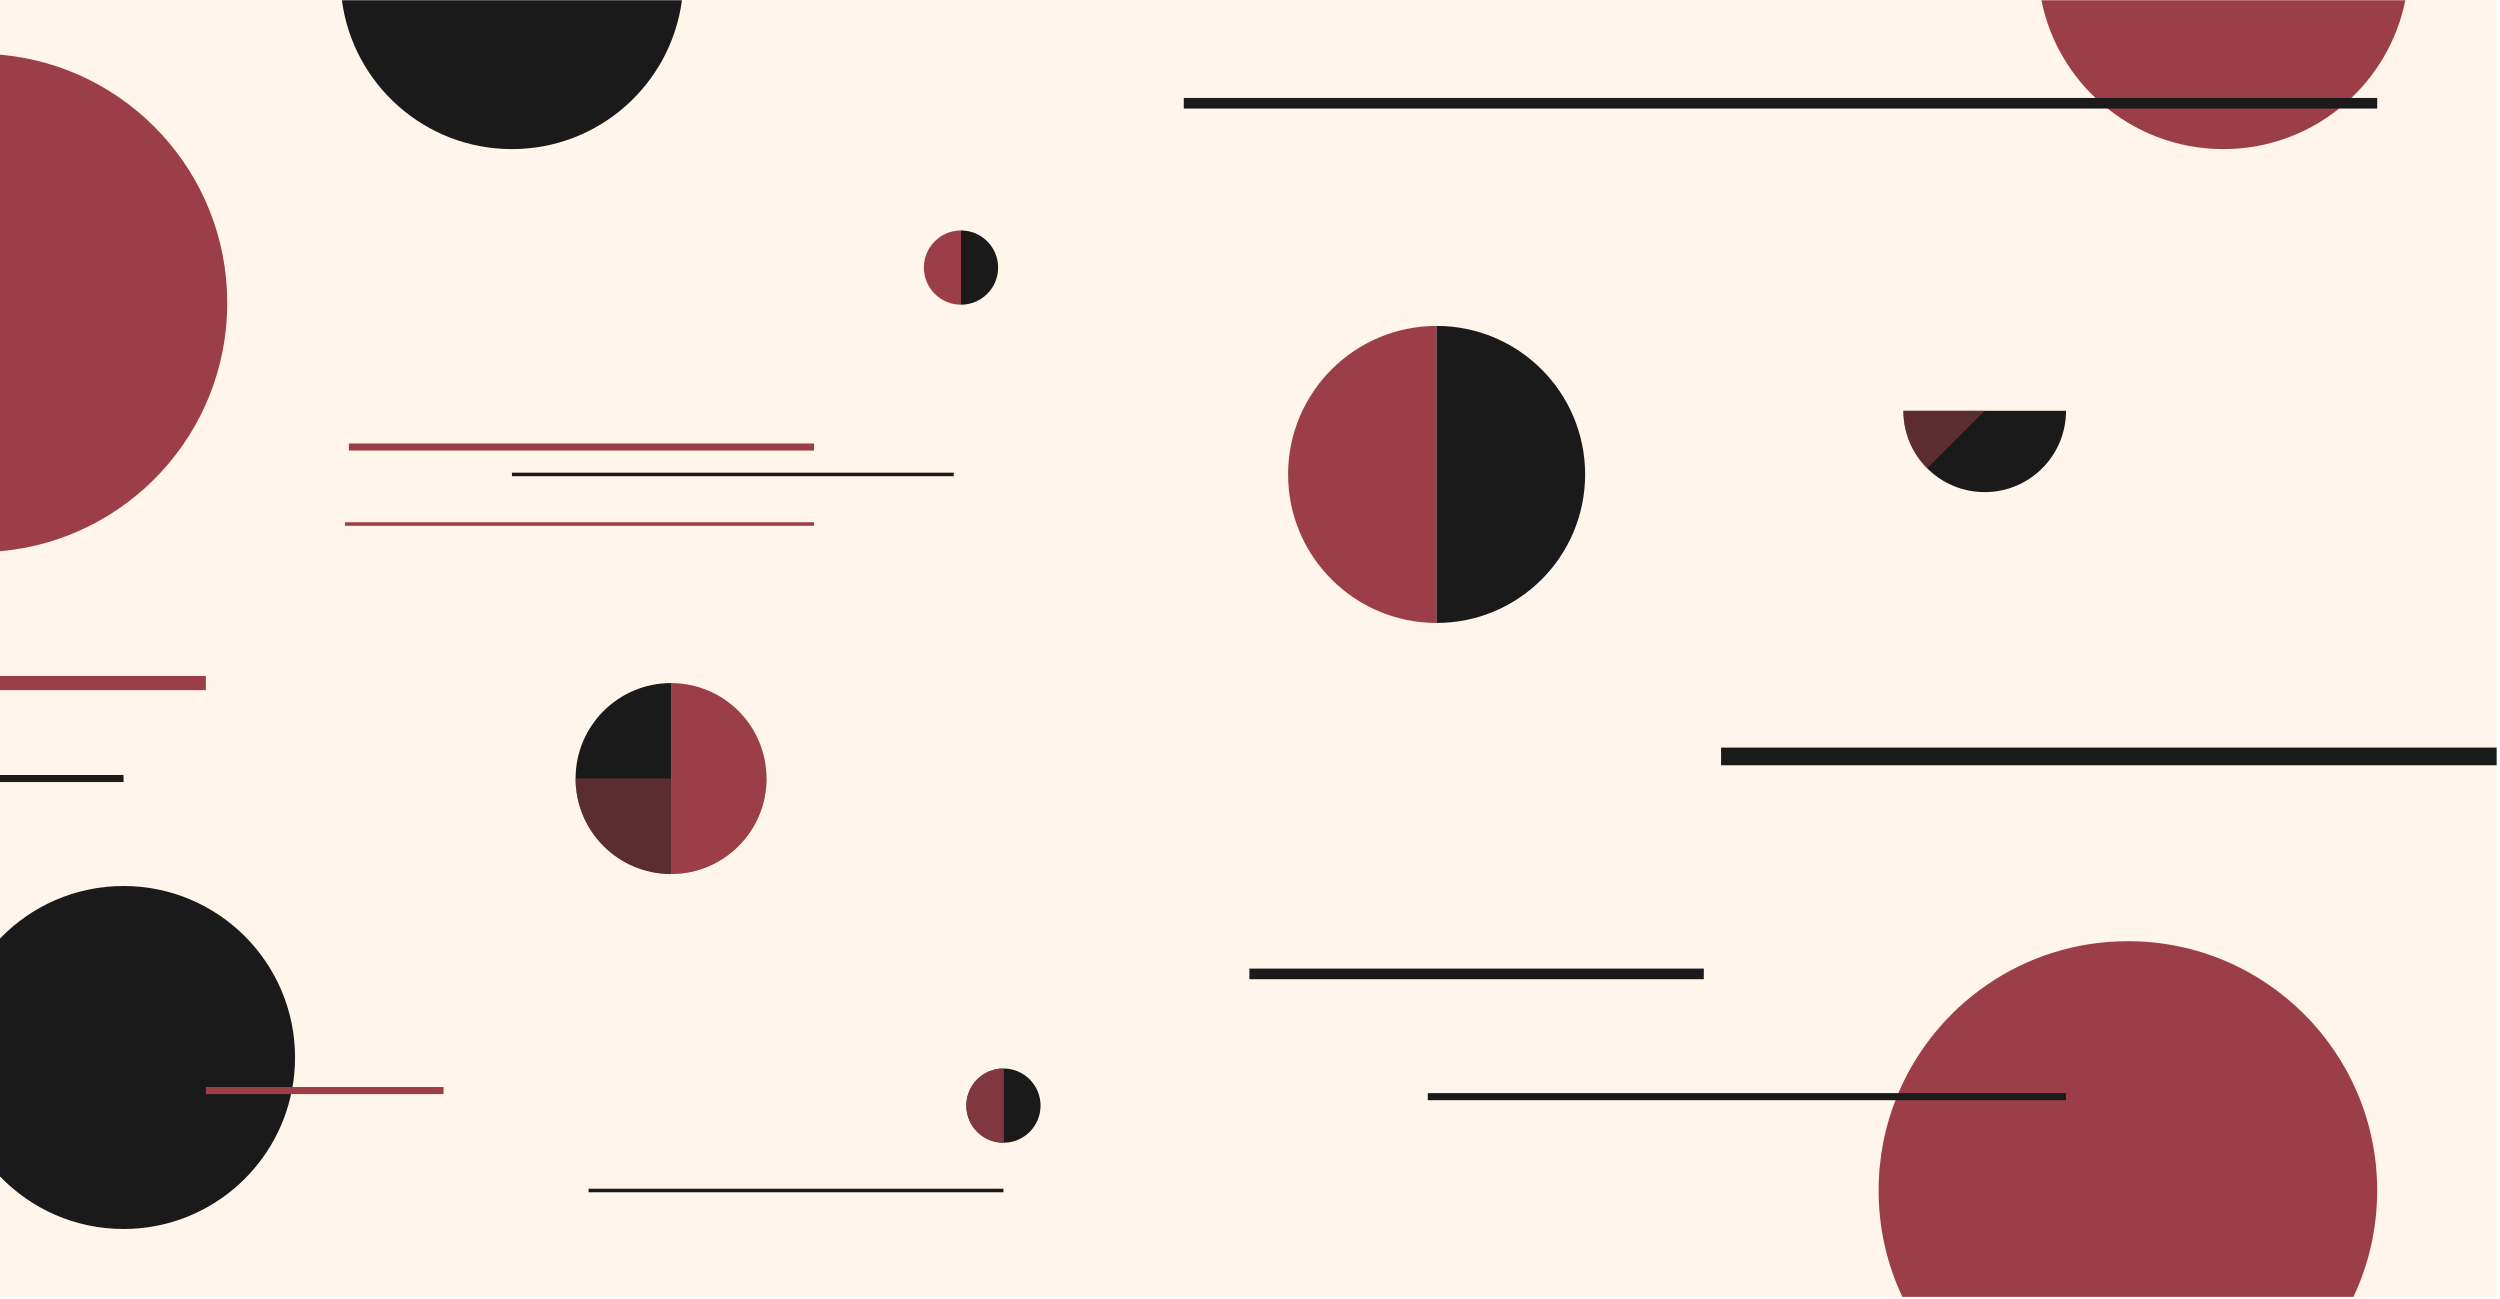
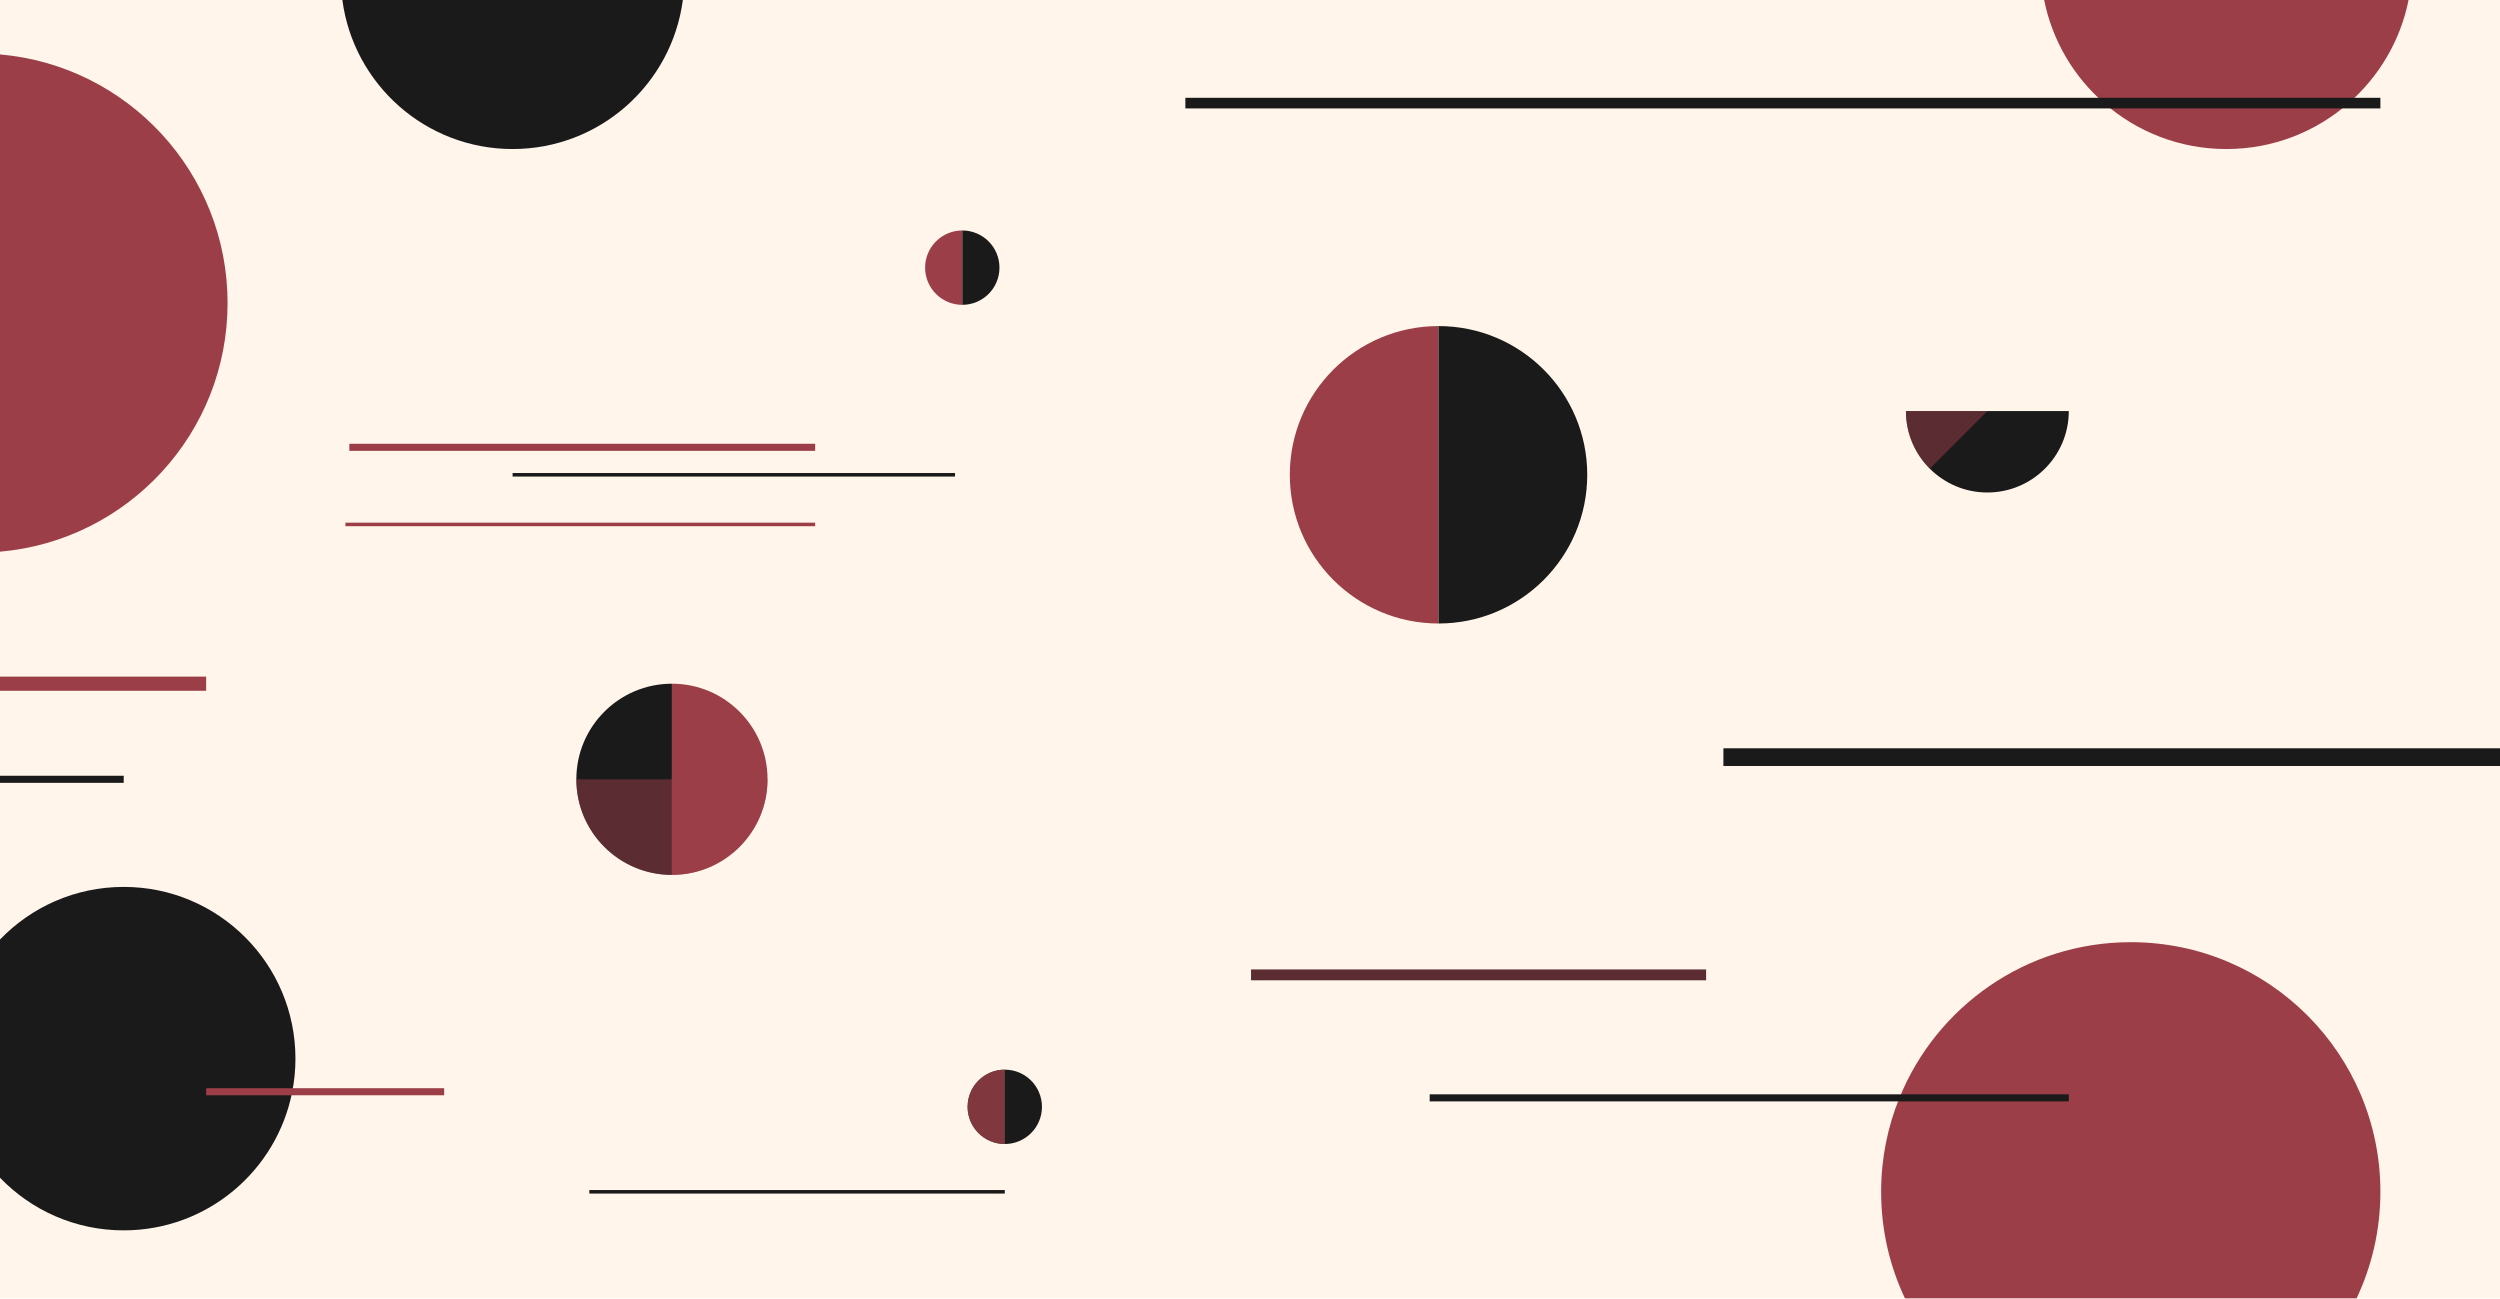
- <svg xmlns="http://www.w3.org/2000/svg" xmlns:xlink="http://www.w3.org/1999/xlink" width="706.052" height="366.67" viewBox="0 0 706.052 366.67">
+ <svg xmlns="http://www.w3.org/2000/svg" id="_Слой_1" data-name="Слой_1" version="1.1" viewBox="0 0 706.05 366.67">
  <defs>
-     <filter id="filter-remove-color" x="0%" y="0%" width="100%" height="100%">
-       <feColorMatrix color-interpolation-filters="sRGB" values="0 0 0 0 1 0 0 0 0 1 0 0 0 0 1 0 0 0 1 0" />
-     </filter>
-     <clipPath id="clip-0">
-       <path clip-rule="nonzero" d="M 0 0.082 L 705.105 0.082 L 705.105 366.258 L 0 366.258 Z M 0 0.082 " />
-     </clipPath>
-     <clipPath id="clip-1">
-       <path clip-rule="nonzero" d="M 96 0.082 L 193 0.082 L 193 43 L 96 43 Z M 96 0.082 " />
-     </clipPath>
-     <clipPath id="clip-2">
-       <path clip-rule="nonzero" d="M 530 265 L 672 265 L 672 366.258 L 530 366.258 Z M 530 265 " />
-     </clipPath>
-     <mask id="mask-0">
-       <g filter="url(#filter-remove-color)">
-         <rect x="-70.605" y="-36.667" width="847.262" height="440.004" fill="rgb(0%, 0%, 0%)" fill-opacity="0.8" />
-       </g>
-     </mask>
-     <clipPath id="clip-3">
-       <path clip-rule="nonzero" d="M 0.906 0.766 L 11.391 0.766 L 11.391 21.738 L 0.906 21.738 Z M 0.906 0.766 " />
-     </clipPath>
-     <clipPath id="clip-4">
-       <rect x="0" y="0" width="12" height="22" />
-     </clipPath>
-     <g id="source-5" clip-path="url(#clip-4)">
-       <g clip-path="url(#clip-3)">
-         <path fill-rule="nonzero" fill="rgb(60.799%, 24.3%, 27.8%)" fill-opacity="1" d="M 11.391 21.738 C 5.598 21.738 0.906 17.043 0.906 11.25 C 0.906 5.461 5.598 0.766 11.391 0.766 Z M 11.391 21.738 " />
-       </g>
-     </g>
-     <mask id="mask-1">
-       <g filter="url(#filter-remove-color)">
-         <rect x="-70.605" y="-36.667" width="847.262" height="440.004" fill="rgb(0%, 0%, 0%)" fill-opacity="0.5" />
-       </g>
-     </mask>
-     <clipPath id="clip-5">
-       <path clip-rule="nonzero" d="M 0.551 0.016 L 23.52 0.016 L 23.52 16.254 L 0.551 16.254 Z M 0.551 0.016 " />
-     </clipPath>
-     <clipPath id="clip-6">
-       <rect x="0" y="0" width="24" height="17" />
-     </clipPath>
-     <g id="source-8" clip-path="url(#clip-6)">
-       <g clip-path="url(#clip-5)">
-         <path fill-rule="nonzero" fill="rgb(60.799%, 24.3%, 27.8%)" fill-opacity="1" d="M 23.52 0.016 L 7.281 16.254 C 3.125 12.098 0.551 6.355 0.551 0.016 Z M 23.52 0.016 " />
-       </g>
-     </g>
-     <mask id="mask-2">
-       <g filter="url(#filter-remove-color)">
-         <rect x="-70.605" y="-36.667" width="847.262" height="440.004" fill="rgb(0%, 0%, 0%)" fill-opacity="0.5" />
-       </g>
-     </mask>
-     <clipPath id="clip-7">
-       <path clip-rule="nonzero" d="M 0.555 0.875 L 54.48 0.875 L 54.48 27.84 L 0.555 27.84 Z M 0.555 0.875 " />
-     </clipPath>
-     <clipPath id="clip-8">
-       <rect x="0" y="0" width="55" height="28" />
-     </clipPath>
-     <g id="source-11" clip-path="url(#clip-8)">
-       <g clip-path="url(#clip-7)">
-         <path fill-rule="nonzero" fill="rgb(60.799%, 24.3%, 27.8%)" fill-opacity="1" d="M 54.48 0.875 C 54.48 15.77 42.41 27.84 27.516 27.84 C 12.625 27.84 0.555 15.77 0.555 0.875 Z M 54.48 0.875 " />
-       </g>
-     </g>
-     <clipPath id="clip-9">
-       <path clip-rule="nonzero" d="M 576 0.082 L 680 0.082 L 680 43 L 576 43 Z M 576 0.082 " />
-     </clipPath>
-     <clipPath id="clip-10">
-       <path clip-rule="nonzero" d="M 483 211 L 705.105 211 L 705.105 217 L 483 217 Z M 483 211 " />
-     </clipPath>
-     <mask id="mask-3">
-       <g filter="url(#filter-remove-color)">
-         <rect x="-70.605" y="-36.667" width="847.262" height="440.004" fill="rgb(0%, 0%, 0%)" fill-opacity="0.5" />
-       </g>
-     </mask>
-     <clipPath id="clip-11">
-       <path clip-rule="nonzero" d="M 0.855 0.547 L 129.184 0.547 L 129.184 3.543 L 0.855 3.543 Z M 0.855 0.547 " />
-     </clipPath>
-     <clipPath id="clip-12">
-       <rect x="0" y="0" width="130" height="4" />
-     </clipPath>
-     <g id="source-14" clip-path="url(#clip-12)">
-       <g clip-path="url(#clip-11)">
-         <path fill="none" stroke-width="3" stroke-linecap="butt" stroke-linejoin="miter" stroke="rgb(60.799%, 24.3%, 27.8%)" stroke-opacity="1" stroke-miterlimit="10" d="M -0.001 -0.002 L 128.5 -0.002 " transform="matrix(0.998659, 0, 0, -0.998659, 0.856228, 2.044963)" />
-       </g>
-     </g>
+     <style>
+       .st0, .st1, .st2, .st3, .st4, .st5, .st6, .st7 {
+         fill: none;
+         stroke-miterlimit: 10;
+       }
+ 
+       .st0, .st2, .st6, .st7 {
+         stroke: #9b3e47;
+       }
+ 
+       .st0, .st5 {
+         stroke-width: 2px;
+       }
+ 
+       .st8 {
+         opacity: .8;
+       }
+ 
+       .st8, .st9, .st10 {
+         fill: #9b3e47;
+       }
+ 
+       .st1 {
+         stroke-width: 5px;
+       }
+ 
+       .st1, .st3, .st4, .st5 {
+         stroke: #1a1a1a;
+       }
+ 
+       .st3, .st7 {
+         stroke-width: 3px;
+       }
+ 
+       .st11 {
+         fill: #1a1a1a;
+       }
+ 
+       .st6 {
+         stroke-width: 4px;
+       }
+ 
+       .st12 {
+         fill: #fff5ea;
+       }
+ 
+       .st10, .st7 {
+         opacity: .5;
+       }
+     </style>
  </defs>
-   <g clip-path="url(#clip-0)">
-     <path fill-rule="nonzero" fill="rgb(100%, 96.1%, 91.8%)" fill-opacity="1" d="M 0 366.258 L 705.105 366.258 L 705.105 0.082 L 0 0.082 Z M 0 366.258 " />
-   </g>
-   <path fill="none" stroke-width="3" stroke-linecap="butt" stroke-linejoin="miter" stroke="rgb(10.199%, 10.199%, 10.199%)" stroke-opacity="1" stroke-miterlimit="10" d="M -0.001 -0.002 L 128.5 -0.002 " transform="matrix(0.998659, 0, 0, -0.998659, 352.8562, 275.045)" />
-   <path fill-rule="nonzero" fill="rgb(10.199%, 10.199%, 10.199%)" fill-opacity="1" d="M 583.488 116.016 C 583.488 128.703 573.203 138.984 560.52 138.984 C 547.832 138.984 537.551 128.703 537.551 116.016 Z M 583.488 116.016 " />
-   <g clip-path="url(#clip-1)">
-     <path fill-rule="nonzero" fill="rgb(10.199%, 10.199%, 10.199%)" fill-opacity="1" d="M 192.59 0.082 C 189.465 23.809 169.164 42.113 144.574 42.113 C 120 42.113 99.695 23.809 96.559 0.082 Z M 192.59 0.082 " />
-   </g>
-   <path fill-rule="nonzero" fill="rgb(10.199%, 10.199%, 10.199%)" fill-opacity="1" d="M 0 332.246 C 8.809 341.402 21.18 347.094 34.895 347.094 C 58.441 347.094 78.074 330.277 82.418 307.996 C 83.02 304.98 83.328 301.855 83.328 298.66 C 83.328 271.906 61.637 250.227 34.895 250.227 C 21.18 250.227 8.809 255.918 0 265.066 Z M 0 332.246 " />
-   <g clip-path="url(#clip-2)">
-     <path fill-rule="nonzero" fill="rgb(60.799%, 24.3%, 27.8%)" fill-opacity="1" d="M 671.367 336.219 C 671.367 346.965 668.961 357.152 664.656 366.258 L 537.27 366.258 C 532.965 357.152 530.559 346.965 530.559 336.219 C 530.559 326.852 532.387 317.906 535.719 309.727 C 546.176 283.969 571.453 265.812 600.965 265.812 C 639.852 265.812 671.367 297.332 671.367 336.219 " />
-   </g>
-   <path fill-rule="nonzero" fill="rgb(60.799%, 24.3%, 27.8%)" fill-opacity="1" d="M 64.184 85.555 C 64.184 122.348 35.973 152.535 0 155.684 L 0 15.43 C 35.973 18.578 64.184 48.766 64.184 85.555 " />
-   <path fill-rule="nonzero" fill="rgb(60.799%, 24.3%, 27.8%)" fill-opacity="1" d="M 405.727 175.934 C 382.562 175.934 363.781 157.156 363.781 133.992 C 363.781 110.828 382.562 92.047 405.727 92.047 Z M 405.727 175.934 " />
-   <path fill-rule="nonzero" fill="rgb(10.199%, 10.199%, 10.199%)" fill-opacity="1" d="M 189.516 246.84 C 174.625 246.84 162.555 234.77 162.555 219.875 C 162.555 204.984 174.625 192.914 189.516 192.914 Z M 189.516 246.84 " />
-   <path fill-rule="nonzero" fill="rgb(10.199%, 10.199%, 10.199%)" fill-opacity="1" d="M 405.727 92.047 C 428.891 92.047 447.672 110.828 447.672 133.992 C 447.672 157.156 428.891 175.934 405.727 175.934 Z M 405.727 92.047 " />
-   <path fill-rule="nonzero" fill="rgb(60.799%, 24.3%, 27.8%)" fill-opacity="1" d="M 271.406 86.055 C 265.617 86.055 260.922 81.359 260.922 75.57 C 260.922 69.777 265.617 65.082 271.406 65.082 Z M 271.406 86.055 " />
-   <path fill-rule="nonzero" fill="rgb(10.199%, 10.199%, 10.199%)" fill-opacity="1" d="M 271.406 65.082 C 277.199 65.082 281.891 69.777 281.891 75.57 C 281.891 81.359 277.199 86.055 271.406 86.055 Z M 271.406 65.082 " />
-   <path fill-rule="nonzero" fill="rgb(10.199%, 10.199%, 10.199%)" fill-opacity="1" d="M 283.391 322.738 C 277.598 322.738 272.906 318.043 272.906 312.25 C 272.906 306.461 277.598 301.766 283.391 301.766 Z M 283.391 322.738 " />
-   <g mask="url(#mask-0)">
-     <use xlink:href="#source-5" transform="matrix(1, 0, 0, 1, 272, 301)" />
-   </g>
-   <path fill-rule="nonzero" fill="rgb(10.199%, 10.199%, 10.199%)" fill-opacity="1" d="M 283.391 301.766 C 289.184 301.766 293.875 306.461 293.875 312.25 C 293.875 318.043 289.184 322.738 283.391 322.738 Z M 283.391 301.766 " />
-   <g mask="url(#mask-1)">
-     <use xlink:href="#source-8" transform="matrix(1, 0, 0, 1, 537, 116)" />
-   </g>
-   <g mask="url(#mask-2)">
-     <use xlink:href="#source-11" transform="matrix(1, 0, 0, 1, 162, 219)" />
-   </g>
-   <path fill-rule="nonzero" fill="rgb(60.799%, 24.3%, 27.8%)" fill-opacity="1" d="M 189.516 192.914 C 204.41 192.914 216.48 204.984 216.48 219.875 C 216.48 234.77 204.41 246.84 189.516 246.84 Z M 189.516 192.914 " />
-   <g clip-path="url(#clip-9)">
-     <path fill-rule="nonzero" fill="rgb(60.799%, 24.3%, 27.8%)" fill-opacity="1" d="M 679.316 0.082 C 677.012 11.586 670.93 21.73 662.422 29.16 C 653.203 37.23 641.141 42.113 627.926 42.113 C 614.723 42.113 602.66 37.23 593.441 29.16 C 584.926 21.73 578.844 11.586 576.535 0.082 Z M 679.316 0.082 " />
-   </g>
-   <path fill="none" stroke-width="1" stroke-linecap="butt" stroke-linejoin="miter" stroke="rgb(10.199%, 10.199%, 10.199%)" stroke-opacity="1" stroke-miterlimit="10" d="M 0.001 -0.001 L 124.946 -0.001 " transform="matrix(0.998659, 0, 0, -0.998659, 144.5769, 133.9913)" />
-   <g clip-path="url(#clip-10)">
-     <path fill="none" stroke-width="5" stroke-linecap="butt" stroke-linejoin="miter" stroke="rgb(10.199%, 10.199%, 10.199%)" stroke-opacity="1" stroke-miterlimit="10" d="M 0 -0.001 L 219.333 -0.001 " transform="matrix(0.998659, 0, 0, -0.998659, 486.0663, 213.6274)" />
-   </g>
-   <path fill="none" stroke-width="2" stroke-linecap="butt" stroke-linejoin="miter" stroke="rgb(60.799%, 24.3%, 27.8%)" stroke-opacity="1" stroke-miterlimit="10" d="M -0 -0 L 67.223 -0 " transform="matrix(0.998659, 0, 0, -0.998659, 58.14084, 307.996)" />
-   <path fill="none" stroke-width="2" stroke-linecap="butt" stroke-linejoin="miter" stroke="rgb(10.199%, 10.199%, 10.199%)" stroke-opacity="1" stroke-miterlimit="10" d="M -0.001 0.001 L 34.941 0.001 " transform="matrix(0.998659, 0, 0, -0.998659, -0.00329558, 219.8759)" />
-   <path fill="none" stroke-width="4" stroke-linecap="butt" stroke-linejoin="miter" stroke="rgb(60.799%, 24.3%, 27.8%)" stroke-opacity="1" stroke-miterlimit="10" d="M -0.001 -0.002 L 58.222 -0.002 " transform="matrix(0.998659, 0, 0, -0.998659, -0.00329558, 192.9121)" />
-   <path fill="none" stroke-width="2" stroke-linecap="butt" stroke-linejoin="miter" stroke="rgb(60.799%, 24.3%, 27.8%)" stroke-opacity="1" stroke-miterlimit="10" d="M 0 -0.001 L 131.555 -0.001 " transform="matrix(0.998659, 0, 0, -0.998659, 98.5311, 126.2448)" />
-   <path fill="none" stroke-width="1" stroke-linecap="butt" stroke-linejoin="miter" stroke="rgb(60.799%, 24.3%, 27.8%)" stroke-opacity="1" stroke-miterlimit="10" d="M 0 0.001 L 132.667 0.001 " transform="matrix(0.998659, 0, 0, -0.998659, 97.42149, 147.9934)" />
-   <g mask="url(#mask-3)">
-     <use xlink:href="#source-14" transform="matrix(1, 0, 0, 1, 352, 273)" />
-   </g>
-   <path fill="none" stroke-width="2" stroke-linecap="butt" stroke-linejoin="miter" stroke="rgb(10.199%, 10.199%, 10.199%)" stroke-opacity="1" stroke-miterlimit="10" d="M 0.001 0.002 L 180.497 0.002 " transform="matrix(0.998659, 0, 0, -0.998659, 403.2331, 309.7206)" />
-   <path fill="none" stroke-width="1" stroke-linecap="butt" stroke-linejoin="miter" stroke="rgb(10.199%, 10.199%, 10.199%)" stroke-opacity="1" stroke-miterlimit="10" d="M 0.001 0.001 L 117.33 0.001 " transform="matrix(0.998659, 0, 0, -0.998659, 166.218, 336.2197)" />
-   <path fill="none" stroke-width="3" stroke-linecap="butt" stroke-linejoin="miter" stroke="rgb(10.199%, 10.199%, 10.199%)" stroke-opacity="1" stroke-miterlimit="10" d="M 0.002 0.001 L -337.498 0.001 " transform="matrix(0.998659, 0, 0, -0.998659, 671.3696, 29.16091)" />
+   <rect class="st12" width="706.05" height="366.67" />
+   <line class="st3" x1="353.33" y1="275.33" x2="481.83" y2="275.33" />
+   <path class="st11" d="M584.27,116.09c0,12.7-10.3,23-23,23-12.7,0-23-10.3-23-23h46Z" />
+   <path class="st11" d="M192.85,0c-3.13,23.76-23.46,42.09-48.08,42.09S99.83,23.76,96.69,0h96.16Z" />
+   <path class="st11" d="M0,332.61c8.82,9.17,21.21,14.87,34.94,14.87,23.58,0,43.24-16.84,47.59-39.15.6-3.02.91-6.15.91-9.35,0-26.79-21.72-48.5-48.5-48.5-13.73,0-26.12,5.7-34.94,14.86v67.27Z" />
+   <path class="st9" d="M672.27,336.59c0,10.76-2.41,20.96-6.72,30.08h-127.56c-4.31-9.12-6.72-19.32-6.72-30.08,0-9.38,1.83-18.34,5.17-26.53,10.47-25.79,35.78-43.97,65.33-43.97,38.94,0,70.5,31.56,70.5,70.5Z" />
+   <path class="st9" d="M64.27,85.59c0,36.84-28.25,67.07-64.27,70.22V15.37c36.02,3.15,64.27,33.38,64.27,70.22Z" />
+   <path class="st9" d="M406.27,176.09c-23.2,0-42-18.8-42-42s18.8-42,42-42v84Z" />
+   <path class="st11" d="M189.77,247.09c-14.91,0-27-12.09-27-27,0-14.91,12.09-27,27-27v54Z" />
+   <path class="st11" d="M406.27,92.09c23.2,0,42,18.8,42,42s-18.8,42-42,42v-84Z" />
+   <path class="st9" d="M271.77,86.09c-5.8,0-10.5-4.7-10.5-10.5s4.7-10.5,10.5-10.5v21Z" />
+   <path class="st11" d="M271.77,65.09c5.8,0,10.5,4.7,10.5,10.5s-4.7,10.5-10.5,10.5v-21Z" />
+   <path class="st11" d="M283.77,323.09c-5.8,0-10.5-4.7-10.5-10.5s4.7-10.5,10.5-10.5v21Z" />
+   <path class="st8" d="M283.77,323.09c-5.8,0-10.5-4.7-10.5-10.5s4.7-10.5,10.5-10.5v21Z" />
+   <path class="st11" d="M283.77,302.09c5.8,0,10.5,4.7,10.5,10.5s-4.7,10.5-10.5,10.5v-21Z" />
+   <path class="st10" d="M561.27,116.09l-16.26,16.26c-4.16-4.16-6.74-9.91-6.74-16.26h23Z" />
+   <path class="st10" d="M216.77,220.09c0,14.91-12.09,27-27,27-14.91,0-27-12.09-27-27h54Z" />
+   <path class="st9" d="M189.77,193.09c14.91,0,27,12.09,27,27s-12.09,27-27,27v-54Z" />
+   <path class="st9" d="M680.23,0c-2.31,11.52-8.4,21.68-16.92,29.12-9.23,8.08-21.31,12.97-34.54,12.97s-25.3-4.89-34.53-12.97c-8.53-7.44-14.62-17.6-16.93-29.12h102.92Z" />
+   <line class="st4" x1="144.77" y1="134.09" x2="269.72" y2="134.09" />
+   <line class="st1" x1="486.72" y1="213.83" x2="706.05" y2="213.83" />
+   <line class="st0" x1="58.22" y1="308.33" x2="125.44" y2="308.33" />
+   <line class="st5" x1="0" y1="220.09" x2="34.94" y2="220.09" />
+   <line class="st6" x1="0" y1="193.09" x2="58.22" y2="193.09" />
+   <line class="st0" x1="98.66" y1="126.33" x2="230.22" y2="126.33" />
+   <line class="st2" x1="97.55" y1="148.11" x2="230.22" y2="148.11" />
+   <line class="st7" x1="353.33" y1="275.33" x2="481.83" y2="275.33" />
+   <line class="st5" x1="403.77" y1="310.06" x2="584.27" y2="310.06" />
+   <line class="st4" x1="166.44" y1="336.59" x2="283.77" y2="336.59" />
+   <line class="st3" x1="672.27" y1="29.12" x2="334.77" y2="29.12" />
</svg>
